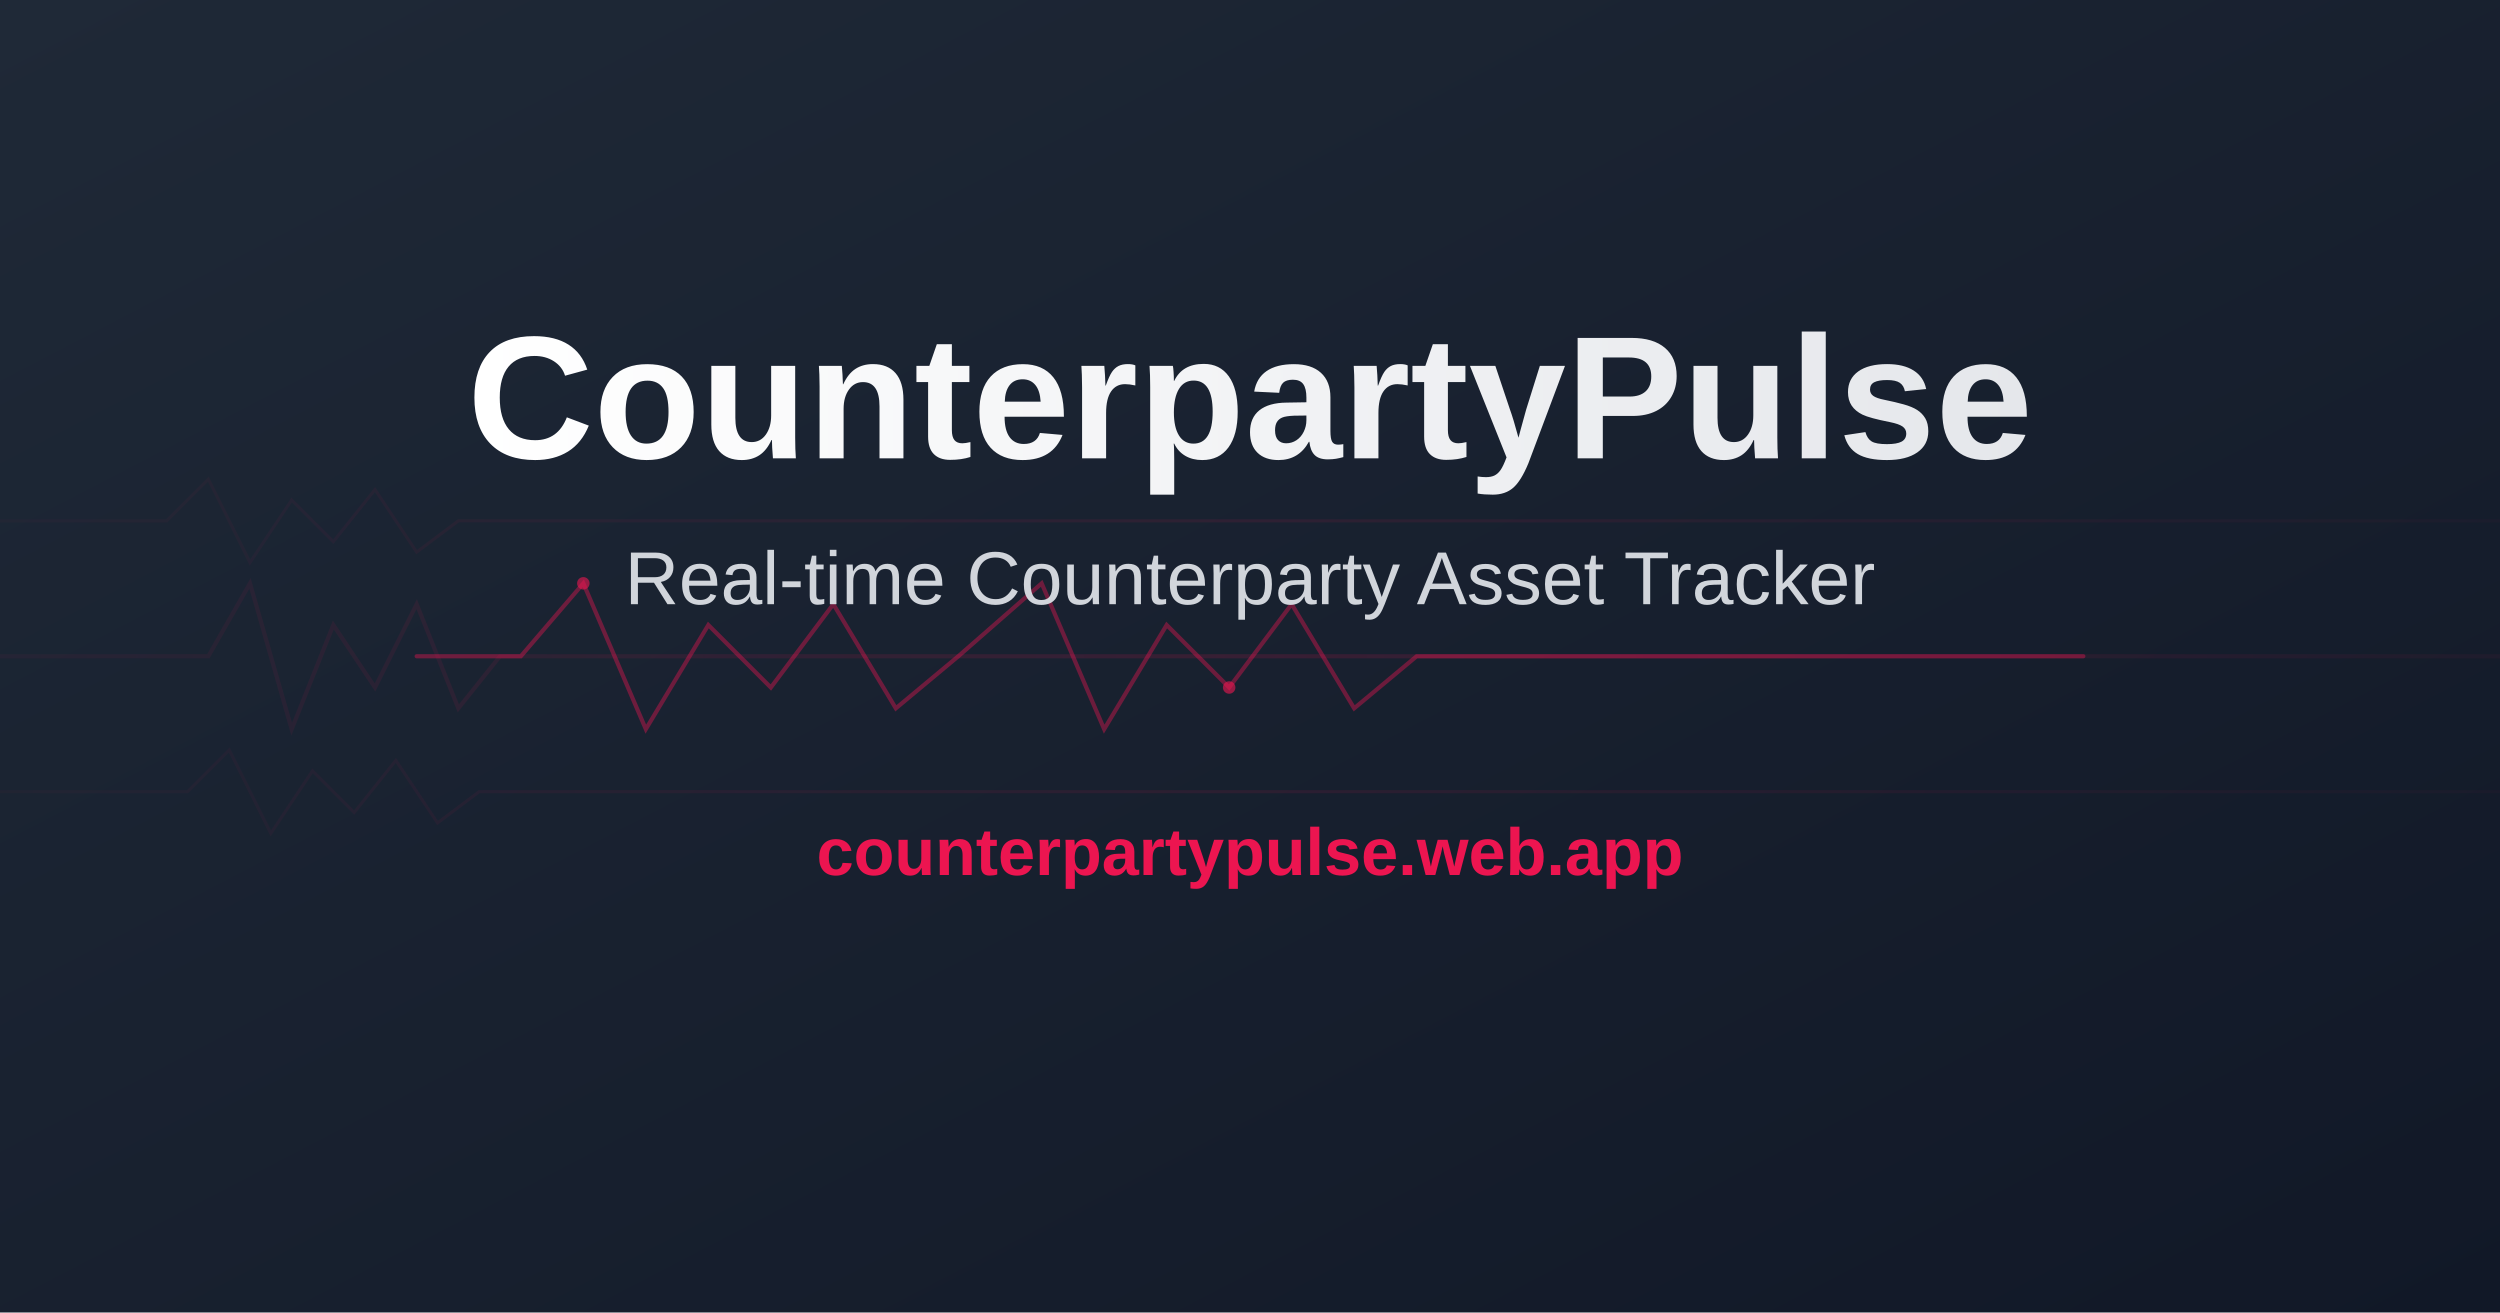
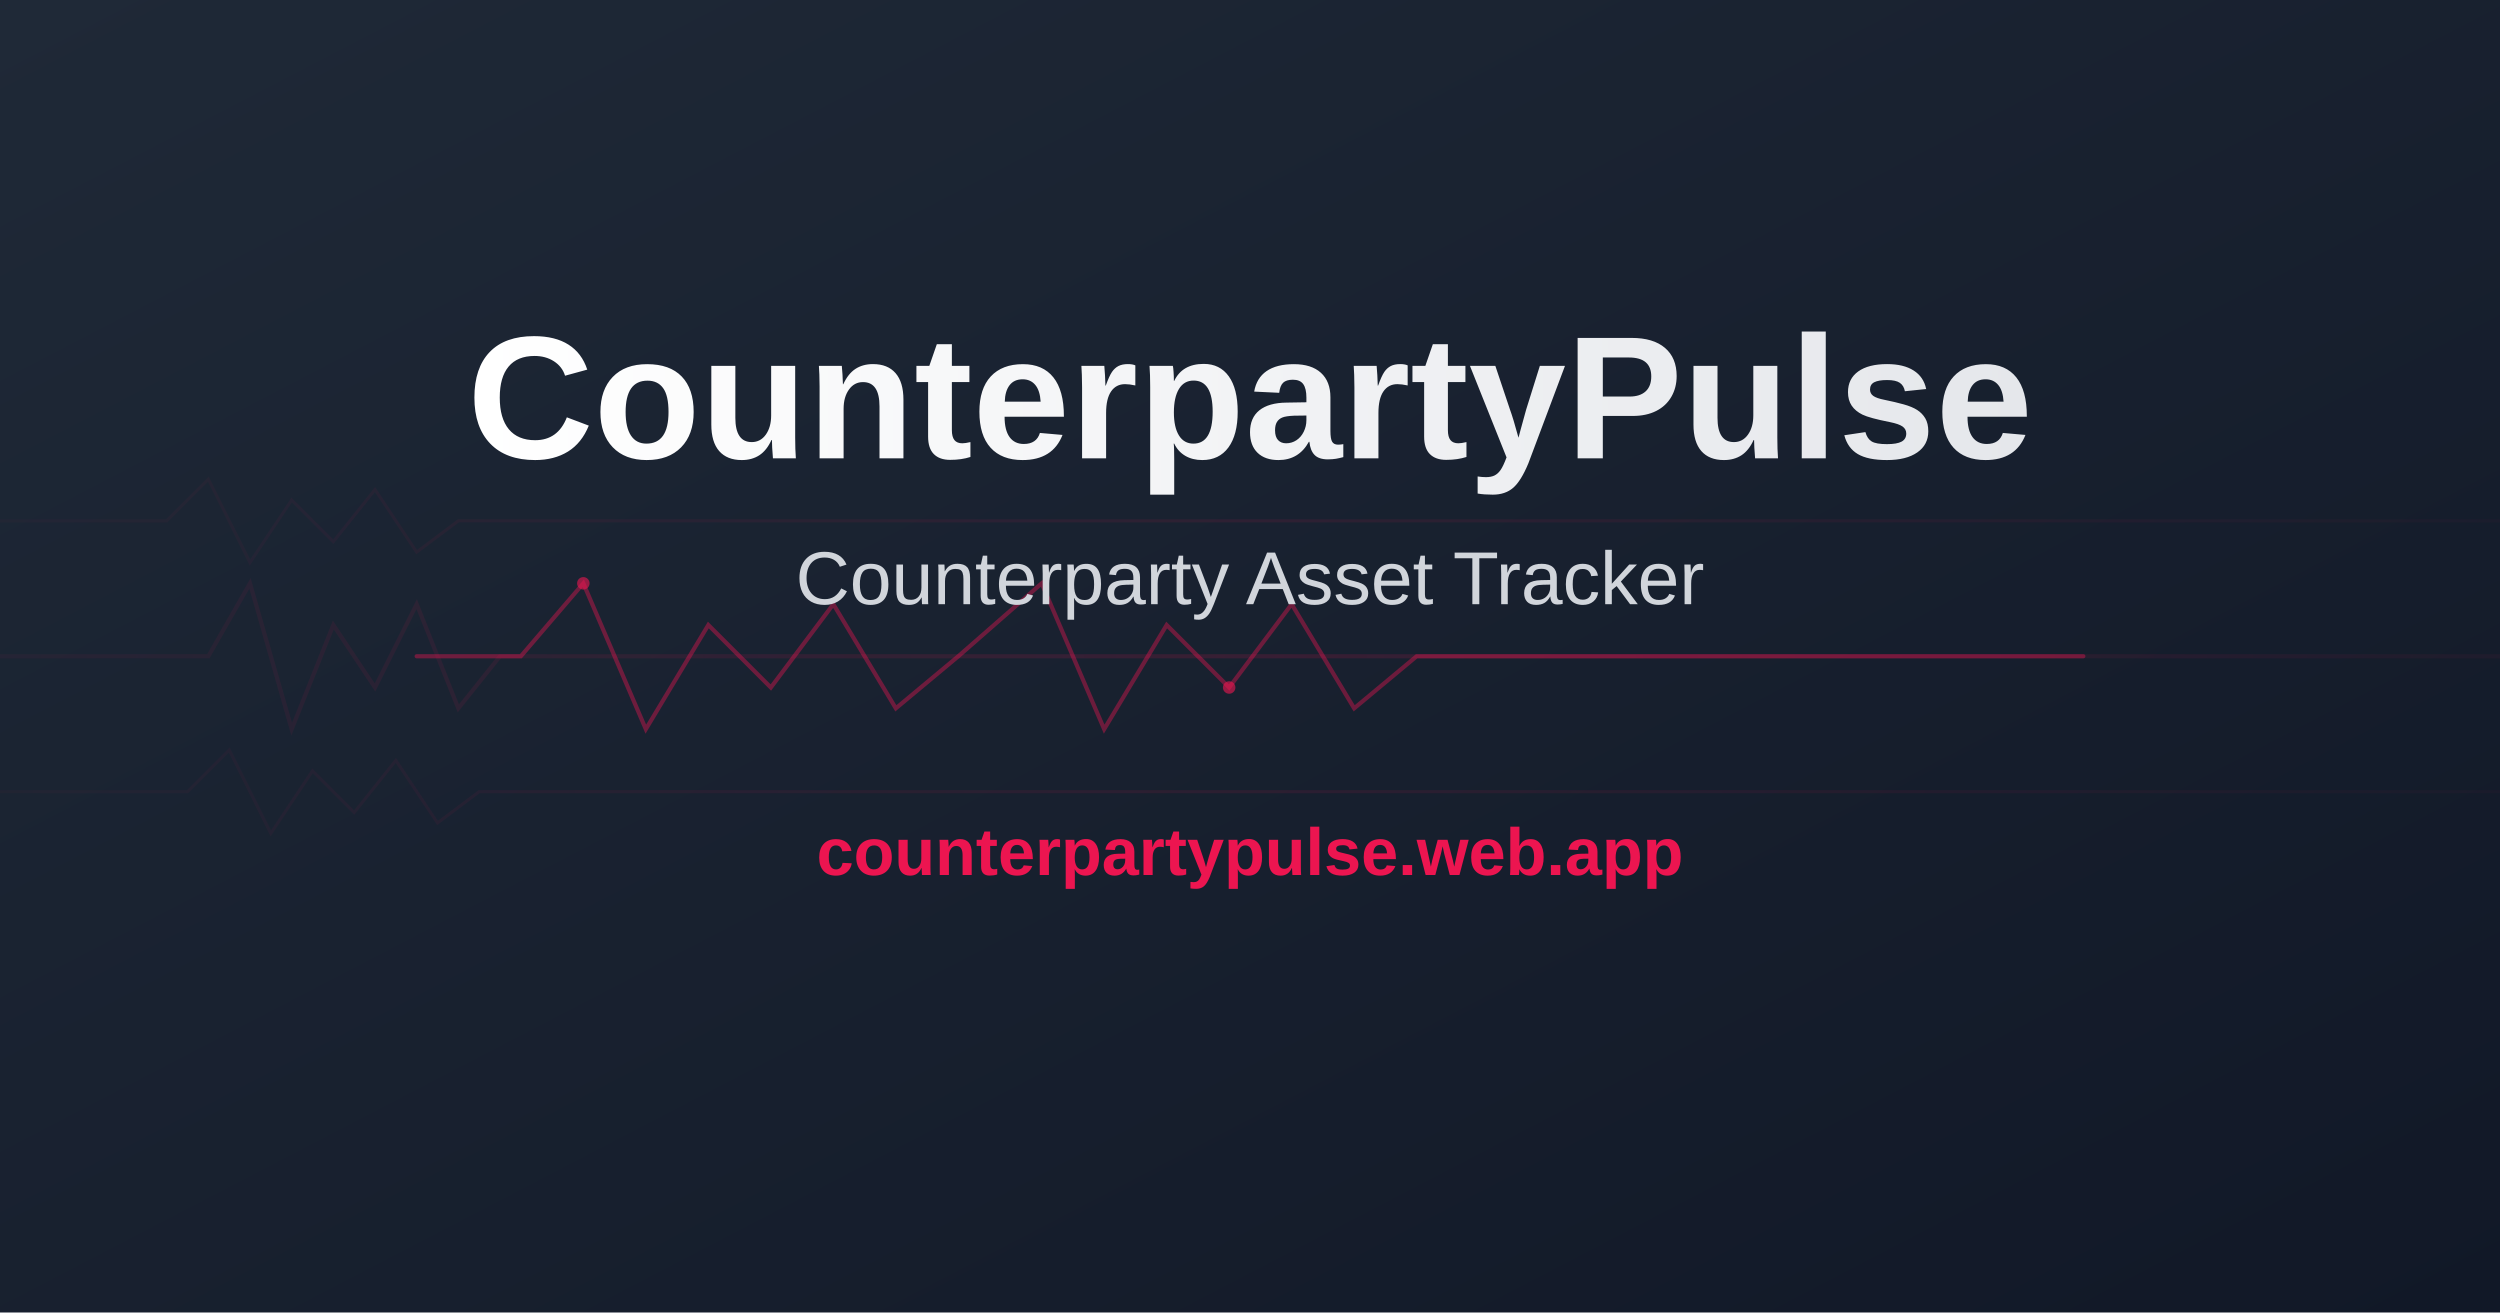
<svg xmlns="http://www.w3.org/2000/svg" viewBox="0 0 1200 630" width="1200" height="630">
  <defs>
    <linearGradient id="bgGrad" x1="0%" y1="0%" x2="100%" y2="100%">
      <stop offset="0%" style="stop-color:#1f2937;stop-opacity:1" />
      <stop offset="100%" style="stop-color:#111827;stop-opacity:1" />
    </linearGradient>
    <linearGradient id="pulseGrad" x1="0%" y1="0%" x2="100%" y2="0%">
      <stop offset="0%" style="stop-color:rgb(236, 21, 80);stop-opacity:0.3" />
      <stop offset="50%" style="stop-color:rgb(236, 21, 80);stop-opacity:1" />
      <stop offset="100%" style="stop-color:rgb(236, 21, 80);stop-opacity:0.3" />
    </linearGradient>
    <linearGradient id="textGrad" x1="0%" y1="0%" x2="100%" y2="0%">
      <stop offset="0%" style="stop-color:#ffffff;stop-opacity:1" />
      <stop offset="100%" style="stop-color:#e5e7eb;stop-opacity:1" />
    </linearGradient>
  </defs>
  <rect width="1200" height="630" fill="url(#bgGrad)" />
  <path d="M0 315 L100 315 L120 280 L140 350 L160 300 L180 330 L200 290 L220 340 L240 315 L1200 315" fill="none" stroke="url(#pulseGrad)" stroke-width="2" stroke-linecap="round" opacity="0.15" />
  <path d="M0 250 L80 250 L100 230 L120 270 L140 240 L160 260 L180 235 L200 265 L220 250 L1200 250" fill="none" stroke="url(#pulseGrad)" stroke-width="1.5" stroke-linecap="round" opacity="0.1" />
  <path d="M0 380 L90 380 L110 360 L130 400 L150 370 L170 390 L190 365 L210 395 L230 380 L1200 380" fill="none" stroke="url(#pulseGrad)" stroke-width="1.5" stroke-linecap="round" opacity="0.1" />
  <path d="M200 315 L250 315 L280 280 L310 350 L340 300 L370 330 L400 290 L430 340 L460 315 L500 280 L530 350 L560 300 L590 330 L620 290 L650 340 L680 315 L1000 315" fill="none" stroke="rgb(236, 21, 80)" stroke-width="2" stroke-linecap="round" opacity="0.4" />
  <circle cx="280" cy="280" r="3" fill="rgb(236, 21, 80)" opacity="0.6">
    <animate attributeName="opacity" values="0.3;0.6;0.3" dur="3s" repeatCount="indefinite" />
  </circle>
  <circle cx="590" cy="330" r="3" fill="rgb(236, 21, 80)" opacity="0.6">
    <animate attributeName="opacity" values="0.6;0.3;0.6" dur="4s" repeatCount="indefinite" />
  </circle>
  <text x="600" y="220" font-family="Arial, sans-serif" font-size="84" font-weight="bold" text-anchor="middle" fill="url(#textGrad)">
    CounterpartyPulse
  </text>
  <text x="600" y="290" font-family="Arial, sans-serif" font-size="36" text-anchor="middle" fill="#d1d5db">
-     Real-time Counterparty Asset Tracker
+     Counterparty Asset Tracker
  </text>
  <text x="600" y="420" font-family="Arial, sans-serif" font-size="32" text-anchor="middle" fill="rgb(236, 21, 80)" font-weight="600">
    counterpartypulse.web.app
  </text>
</svg>
